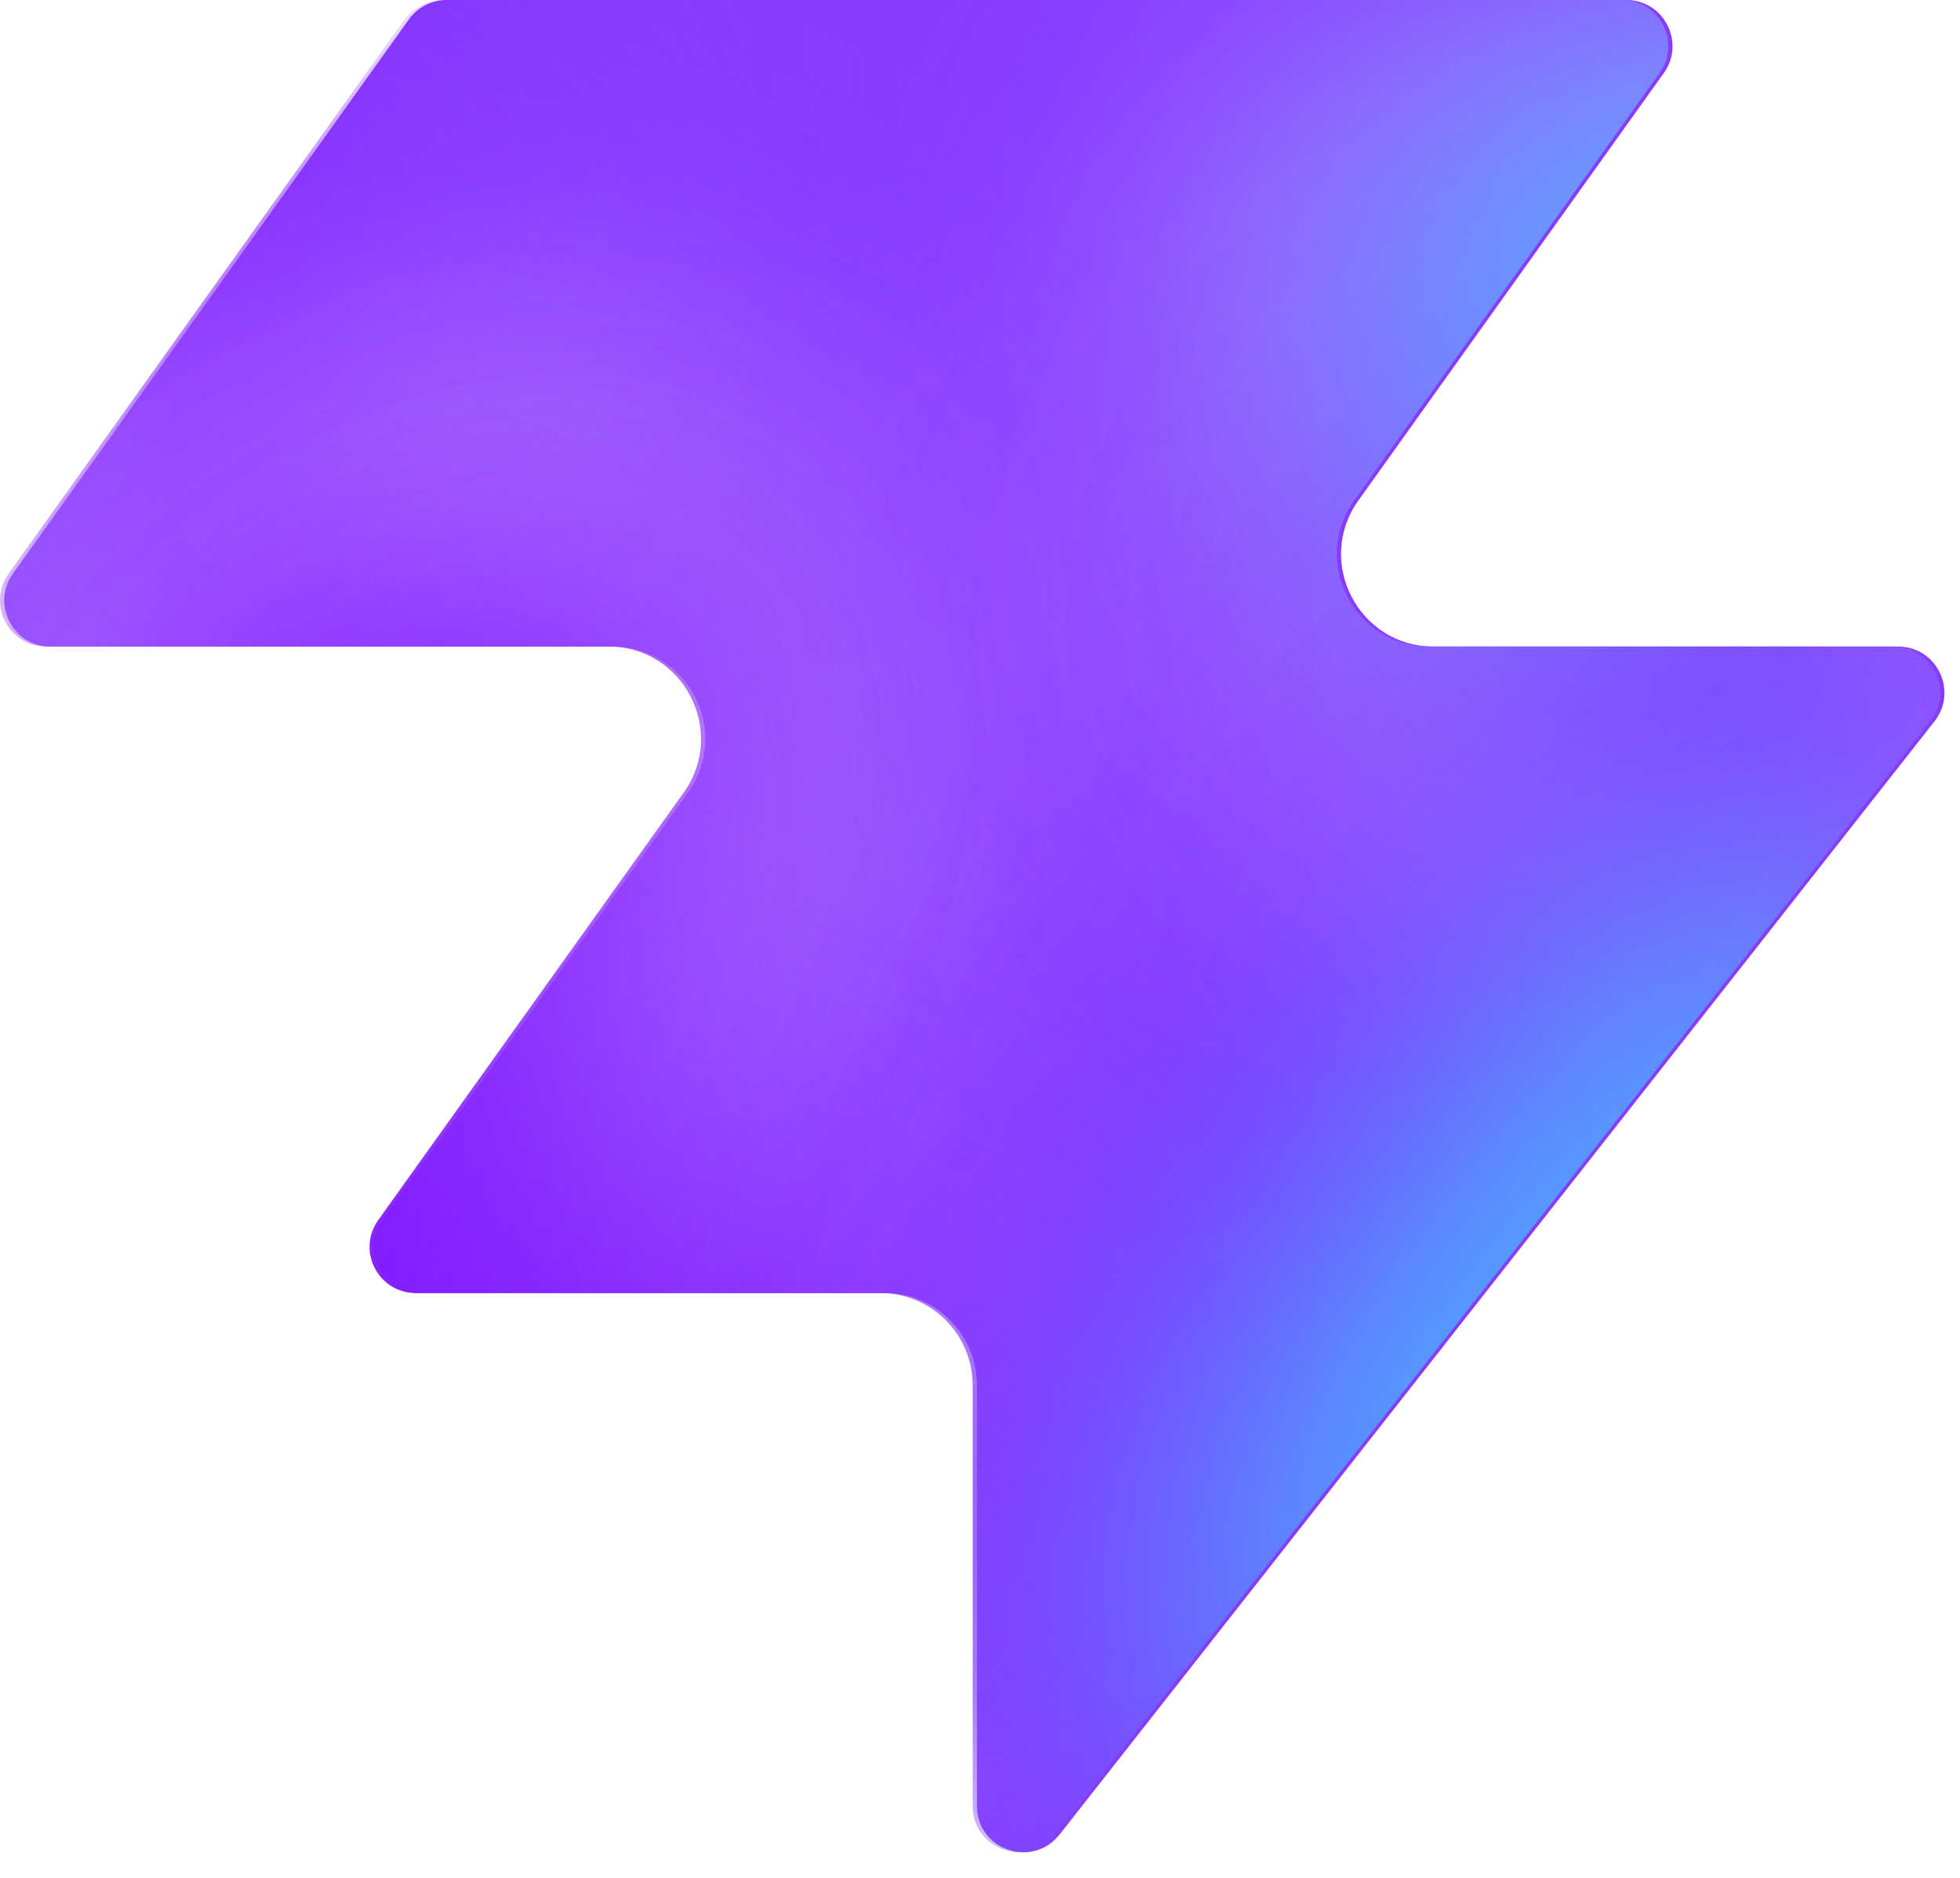
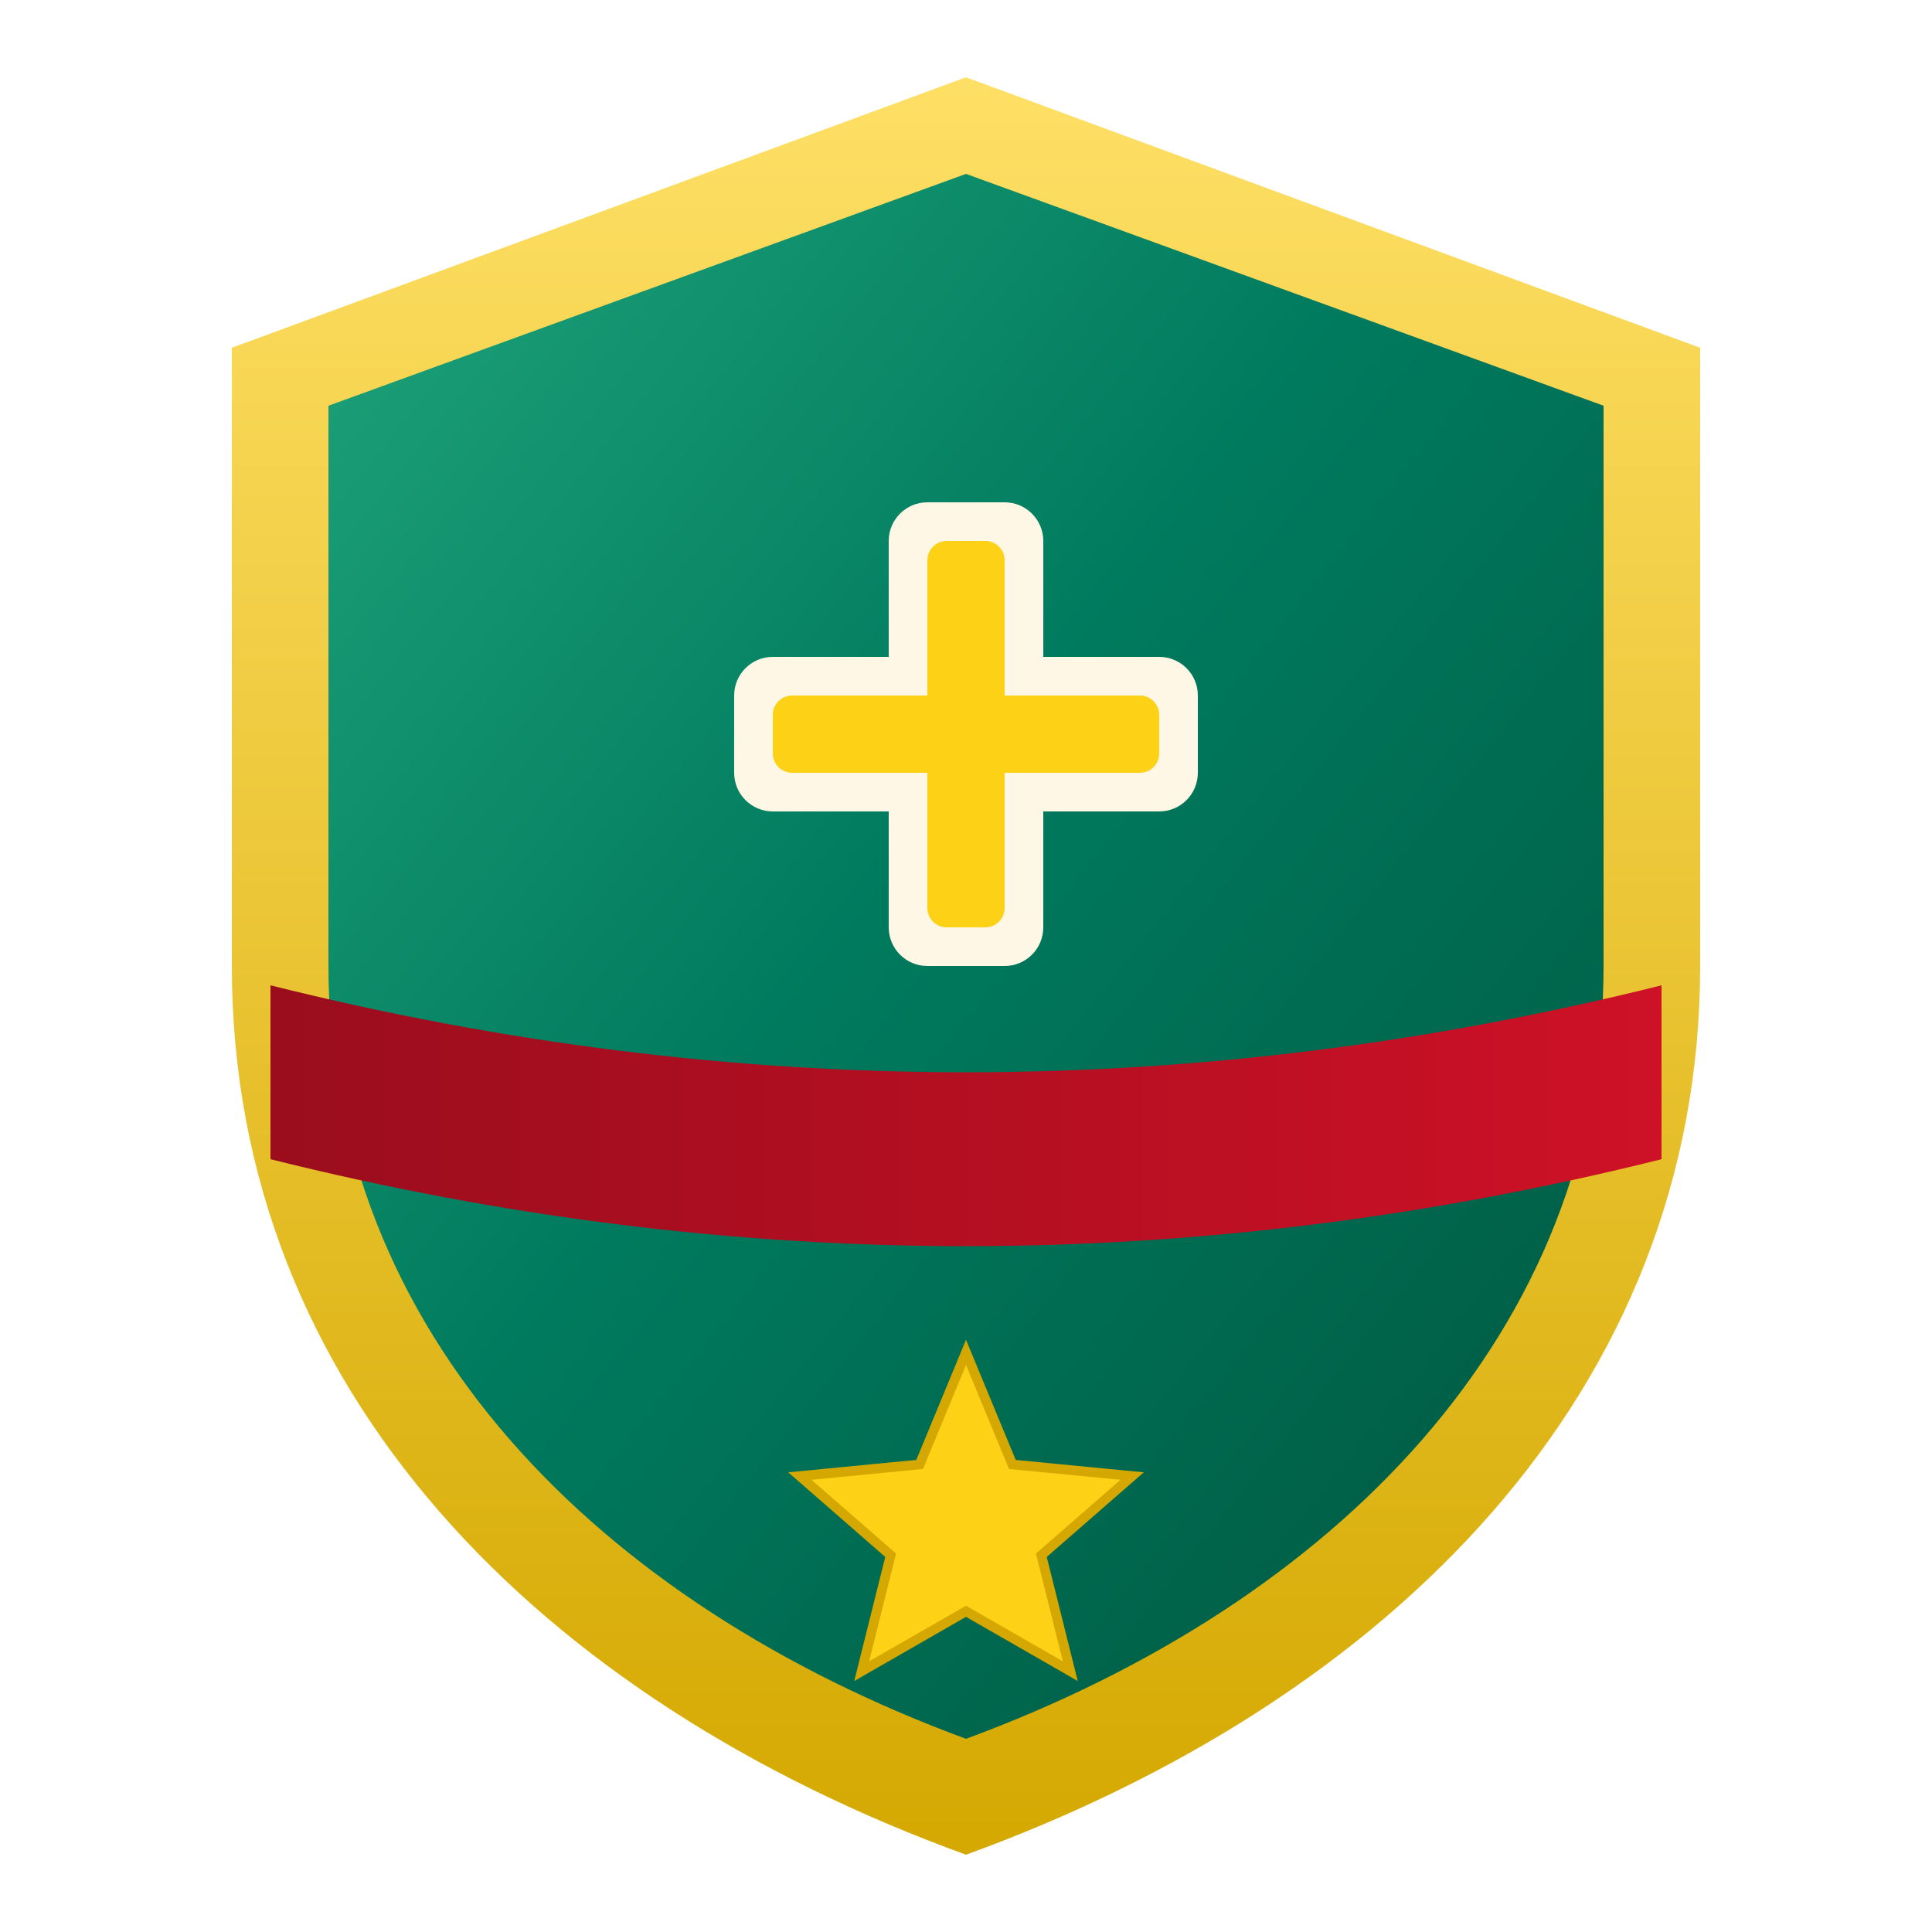
- <svg xmlns="http://www.w3.org/2000/svg" width="48" height="46" fill="none" viewBox="0 0 48 46">
-   <path fill="#863bff" d="M25.946 44.938c-.664.845-2.021.375-2.021-.698V33.937a2.26 2.26 0 0 0-2.262-2.262H10.287c-.92 0-1.456-1.04-.92-1.788l7.48-10.471c1.07-1.497 0-3.578-1.842-3.578H1.237c-.92 0-1.456-1.04-.92-1.788L10.013.474c.214-.297.556-.474.92-.474h28.894c.92 0 1.456 1.04.92 1.788l-7.48 10.471c-1.07 1.498 0 3.579 1.842 3.579h11.377c.943 0 1.473 1.088.89 1.83L25.947 44.94z" style="fill:#863bff;fill:color(display-p3 .525 .23 1);fill-opacity:1" />
-   <mask id="a" width="48" height="46" x="0" y="0" maskUnits="userSpaceOnUse" style="mask-type:alpha">
-     <path fill="#000" d="M25.842 44.938c-.664.844-2.021.375-2.021-.698V33.937a2.26 2.26 0 0 0-2.262-2.262H10.183c-.92 0-1.456-1.04-.92-1.788l7.48-10.471c1.07-1.498 0-3.579-1.842-3.579H1.133c-.92 0-1.456-1.04-.92-1.787L9.91.473c.214-.297.556-.474.92-.474h28.894c.92 0 1.456 1.04.92 1.788l-7.48 10.471c-1.07 1.498 0 3.578 1.842 3.578h11.377c.943 0 1.473 1.088.89 1.832L25.843 44.94z" style="fill:#000;fill-opacity:1" />
-   </mask>
-   <g mask="url(#a)">
-     <g filter="url(#b)">
-       <ellipse cx="5.508" cy="14.704" fill="#ede6ff" rx="5.508" ry="14.704" style="fill:#ede6ff;fill:color(display-p3 .927 .903 1);fill-opacity:1" transform="matrix(.00324 1 1 -.00324 -4.47 31.516)" />
-     </g>
-     <g filter="url(#c)">
-       <ellipse cx="10.399" cy="29.851" fill="#ede6ff" rx="10.399" ry="29.851" style="fill:#ede6ff;fill:color(display-p3 .927 .903 1);fill-opacity:1" transform="matrix(.00324 1 1 -.00324 -39.328 7.883)" />
-     </g>
-     <g filter="url(#d)">
-       <ellipse cx="5.508" cy="30.487" fill="#7e14ff" rx="5.508" ry="30.487" style="fill:#7e14ff;fill:color(display-p3 .492 .077 1);fill-opacity:1" transform="rotate(89.814 -25.913 -14.639)scale(1 -1)" />
-     </g>
-     <g filter="url(#e)">
-       <ellipse cx="5.508" cy="30.599" fill="#7e14ff" rx="5.508" ry="30.599" style="fill:#7e14ff;fill:color(display-p3 .492 .077 1);fill-opacity:1" transform="rotate(89.814 -32.644 -3.334)scale(1 -1)" />
-     </g>
-     <g filter="url(#f)">
-       <ellipse cx="5.508" cy="30.599" fill="#7e14ff" rx="5.508" ry="30.599" style="fill:#7e14ff;fill:color(display-p3 .492 .077 1);fill-opacity:1" transform="matrix(.00324 1 1 -.00324 -34.34 30.47)" />
-     </g>
-     <g filter="url(#g)">
-       <ellipse cx="14.072" cy="22.078" fill="#ede6ff" rx="14.072" ry="22.078" style="fill:#ede6ff;fill:color(display-p3 .927 .903 1);fill-opacity:1" transform="rotate(93.35 24.506 48.493)scale(-1 1)" />
-     </g>
-     <g filter="url(#h)">
-       <ellipse cx="3.47" cy="21.501" fill="#7e14ff" rx="3.47" ry="21.501" style="fill:#7e14ff;fill:color(display-p3 .492 .077 1);fill-opacity:1" transform="rotate(89.009 28.708 47.59)scale(-1 1)" />
-     </g>
-     <g filter="url(#i)">
-       <ellipse cx="3.47" cy="21.501" fill="#7e14ff" rx="3.47" ry="21.501" style="fill:#7e14ff;fill:color(display-p3 .492 .077 1);fill-opacity:1" transform="rotate(89.009 28.708 47.59)scale(-1 1)" />
-     </g>
-     <g filter="url(#j)">
-       <ellipse cx=".387" cy="8.972" fill="#7e14ff" rx="4.407" ry="29.108" style="fill:#7e14ff;fill:color(display-p3 .492 .077 1);fill-opacity:1" transform="rotate(39.51 .387 8.972)" />
-     </g>
-     <g filter="url(#k)">
-       <ellipse cx="47.523" cy="-6.092" fill="#7e14ff" rx="4.407" ry="29.108" style="fill:#7e14ff;fill:color(display-p3 .492 .077 1);fill-opacity:1" transform="rotate(37.892 47.523 -6.092)" />
-     </g>
-     <g filter="url(#l)">
-       <ellipse cx="41.412" cy="6.333" fill="#47bfff" rx="5.971" ry="9.665" style="fill:#47bfff;fill:color(display-p3 .28 .748 1);fill-opacity:1" transform="rotate(37.892 41.412 6.333)" />
-     </g>
-     <g filter="url(#m)">
-       <ellipse cx="-1.879" cy="38.332" fill="#7e14ff" rx="4.407" ry="29.108" style="fill:#7e14ff;fill:color(display-p3 .492 .077 1);fill-opacity:1" transform="rotate(37.892 -1.88 38.332)" />
-     </g>
-     <g filter="url(#n)">
-       <ellipse cx="-1.879" cy="38.332" fill="#7e14ff" rx="4.407" ry="29.108" style="fill:#7e14ff;fill:color(display-p3 .492 .077 1);fill-opacity:1" transform="rotate(37.892 -1.88 38.332)" />
-     </g>
-     <g filter="url(#o)">
-       <ellipse cx="35.651" cy="29.907" fill="#7e14ff" rx="4.407" ry="29.108" style="fill:#7e14ff;fill:color(display-p3 .492 .077 1);fill-opacity:1" transform="rotate(37.892 35.651 29.907)" />
-     </g>
-     <g filter="url(#p)">
-       <ellipse cx="38.418" cy="32.4" fill="#47bfff" rx="5.971" ry="15.297" style="fill:#47bfff;fill:color(display-p3 .28 .748 1);fill-opacity:1" transform="rotate(37.892 38.418 32.4)" />
-     </g>
+ <svg xmlns="http://www.w3.org/2000/svg" viewBox="0 0 100 100" width="100" height="100">
+   <defs>
+     <linearGradient id="b" x1="0%" y1="0%" x2="100%" y2="100%">
+       <stop offset="0%" stop-color="#1FA47A" />
+       <stop offset="45%" stop-color="#007A5E" />
+       <stop offset="100%" stop-color="#00563F" />
+     </linearGradient>
+     <linearGradient id="r" x1="0%" y1="0%" x2="0%" y2="100%">
+       <stop offset="0%" stop-color="#FFE066" />
+       <stop offset="100%" stop-color="#D4A800" />
+     </linearGradient>
+     <linearGradient id="ribbon" x1="0%" y1="0%" x2="100%" y2="0%">
+       <stop offset="0%" stop-color="#9A0D1D" />
+       <stop offset="100%" stop-color="#CE1126" />
+     </linearGradient>
+   </defs>
+   <path d="M50 4 L88 18 L88 50 C88 72 72 88 50 96 C28 88 12 72 12 50 L12 18 Z" fill="url(#r)" />
+   <path d="M50 9 L83 21 L83 50 C83 69 69 83 50 90 C31 83 17 69 17 50 L17 21 Z" fill="url(#b)" />
+   <path d="M14 51 Q50 60 86 51 L86 60 Q50 69 14 60 Z" fill="url(#ribbon)" />
+   <g transform="translate(50 38)">
+     <rect x="-4" y="-12" width="8" height="24" rx="2" fill="#FFF7E6" />
+     <rect x="-12" y="-4" width="24" height="8" rx="2" fill="#FFF7E6" />
+     <rect x="-2" y="-10" width="4" height="20" rx="1" fill="#FCD116" />
+     <rect x="-10" y="-2" width="20" height="4" rx="1" fill="#FCD116" />
  </g>
-   <defs>
-     <filter id="b" width="60.045" height="41.654" x="-19.77" y="16.149" color-interpolation-filters="sRGB" filterUnits="userSpaceOnUse">
-       <feFlood flood-opacity="0" result="BackgroundImageFix" />
-       <feBlend in="SourceGraphic" in2="BackgroundImageFix" result="shape" />
-       <feGaussianBlur result="effect1_foregroundBlur_2002_17158" stdDeviation="7.659" />
-     </filter>
-     <filter id="c" width="90.34" height="51.437" x="-54.613" y="-7.533" color-interpolation-filters="sRGB" filterUnits="userSpaceOnUse">
-       <feFlood flood-opacity="0" result="BackgroundImageFix" />
-       <feBlend in="SourceGraphic" in2="BackgroundImageFix" result="shape" />
-       <feGaussianBlur result="effect1_foregroundBlur_2002_17158" stdDeviation="7.659" />
-     </filter>
-     <filter id="d" width="79.355" height="29.4" x="-49.64" y="2.03" color-interpolation-filters="sRGB" filterUnits="userSpaceOnUse">
-       <feFlood flood-opacity="0" result="BackgroundImageFix" />
-       <feBlend in="SourceGraphic" in2="BackgroundImageFix" result="shape" />
-       <feGaussianBlur result="effect1_foregroundBlur_2002_17158" stdDeviation="4.596" />
-     </filter>
-     <filter id="e" width="79.579" height="29.4" x="-45.045" y="20.029" color-interpolation-filters="sRGB" filterUnits="userSpaceOnUse">
-       <feFlood flood-opacity="0" result="BackgroundImageFix" />
-       <feBlend in="SourceGraphic" in2="BackgroundImageFix" result="shape" />
-       <feGaussianBlur result="effect1_foregroundBlur_2002_17158" stdDeviation="4.596" />
-     </filter>
-     <filter id="f" width="79.579" height="29.4" x="-43.513" y="21.178" color-interpolation-filters="sRGB" filterUnits="userSpaceOnUse">
-       <feFlood flood-opacity="0" result="BackgroundImageFix" />
-       <feBlend in="SourceGraphic" in2="BackgroundImageFix" result="shape" />
-       <feGaussianBlur result="effect1_foregroundBlur_2002_17158" stdDeviation="4.596" />
-     </filter>
-     <filter id="g" width="74.749" height="58.852" x="15.756" y="-17.901" color-interpolation-filters="sRGB" filterUnits="userSpaceOnUse">
-       <feFlood flood-opacity="0" result="BackgroundImageFix" />
-       <feBlend in="SourceGraphic" in2="BackgroundImageFix" result="shape" />
-       <feGaussianBlur result="effect1_foregroundBlur_2002_17158" stdDeviation="7.659" />
-     </filter>
-     <filter id="h" width="61.377" height="25.362" x="23.548" y="2.284" color-interpolation-filters="sRGB" filterUnits="userSpaceOnUse">
-       <feFlood flood-opacity="0" result="BackgroundImageFix" />
-       <feBlend in="SourceGraphic" in2="BackgroundImageFix" result="shape" />
-       <feGaussianBlur result="effect1_foregroundBlur_2002_17158" stdDeviation="4.596" />
-     </filter>
-     <filter id="i" width="61.377" height="25.362" x="23.548" y="2.284" color-interpolation-filters="sRGB" filterUnits="userSpaceOnUse">
-       <feFlood flood-opacity="0" result="BackgroundImageFix" />
-       <feBlend in="SourceGraphic" in2="BackgroundImageFix" result="shape" />
-       <feGaussianBlur result="effect1_foregroundBlur_2002_17158" stdDeviation="4.596" />
-     </filter>
-     <filter id="j" width="56.045" height="63.649" x="-27.636" y="-22.853" color-interpolation-filters="sRGB" filterUnits="userSpaceOnUse">
-       <feFlood flood-opacity="0" result="BackgroundImageFix" />
-       <feBlend in="SourceGraphic" in2="BackgroundImageFix" result="shape" />
-       <feGaussianBlur result="effect1_foregroundBlur_2002_17158" stdDeviation="4.596" />
-     </filter>
-     <filter id="k" width="54.814" height="64.646" x="20.116" y="-38.415" color-interpolation-filters="sRGB" filterUnits="userSpaceOnUse">
-       <feFlood flood-opacity="0" result="BackgroundImageFix" />
-       <feBlend in="SourceGraphic" in2="BackgroundImageFix" result="shape" />
-       <feGaussianBlur result="effect1_foregroundBlur_2002_17158" stdDeviation="4.596" />
-     </filter>
-     <filter id="l" width="33.541" height="35.313" x="24.641" y="-11.323" color-interpolation-filters="sRGB" filterUnits="userSpaceOnUse">
-       <feFlood flood-opacity="0" result="BackgroundImageFix" />
-       <feBlend in="SourceGraphic" in2="BackgroundImageFix" result="shape" />
-       <feGaussianBlur result="effect1_foregroundBlur_2002_17158" stdDeviation="4.596" />
-     </filter>
-     <filter id="m" width="54.814" height="64.646" x="-29.286" y="6.009" color-interpolation-filters="sRGB" filterUnits="userSpaceOnUse">
-       <feFlood flood-opacity="0" result="BackgroundImageFix" />
-       <feBlend in="SourceGraphic" in2="BackgroundImageFix" result="shape" />
-       <feGaussianBlur result="effect1_foregroundBlur_2002_17158" stdDeviation="4.596" />
-     </filter>
-     <filter id="n" width="54.814" height="64.646" x="-29.286" y="6.009" color-interpolation-filters="sRGB" filterUnits="userSpaceOnUse">
-       <feFlood flood-opacity="0" result="BackgroundImageFix" />
-       <feBlend in="SourceGraphic" in2="BackgroundImageFix" result="shape" />
-       <feGaussianBlur result="effect1_foregroundBlur_2002_17158" stdDeviation="4.596" />
-     </filter>
-     <filter id="o" width="54.814" height="64.646" x="8.244" y="-2.416" color-interpolation-filters="sRGB" filterUnits="userSpaceOnUse">
-       <feFlood flood-opacity="0" result="BackgroundImageFix" />
-       <feBlend in="SourceGraphic" in2="BackgroundImageFix" result="shape" />
-       <feGaussianBlur result="effect1_foregroundBlur_2002_17158" stdDeviation="4.596" />
-     </filter>
-     <filter id="p" width="39.409" height="43.623" x="18.713" y="10.588" color-interpolation-filters="sRGB" filterUnits="userSpaceOnUse">
-       <feFlood flood-opacity="0" result="BackgroundImageFix" />
-       <feBlend in="SourceGraphic" in2="BackgroundImageFix" result="shape" />
-       <feGaussianBlur result="effect1_foregroundBlur_2002_17158" stdDeviation="4.596" />
-     </filter>
-   </defs>
+   <path d="M50 70 L52.4 75.8 L58.6 76.4 L53.9 80.5 L55.4 86.5 L50 83.4 L44.6 86.5 L46.1 80.5 L41.4 76.4 L47.6 75.8 Z" fill="#FCD116" stroke="#D4A800" stroke-width="0.5" />
</svg>
